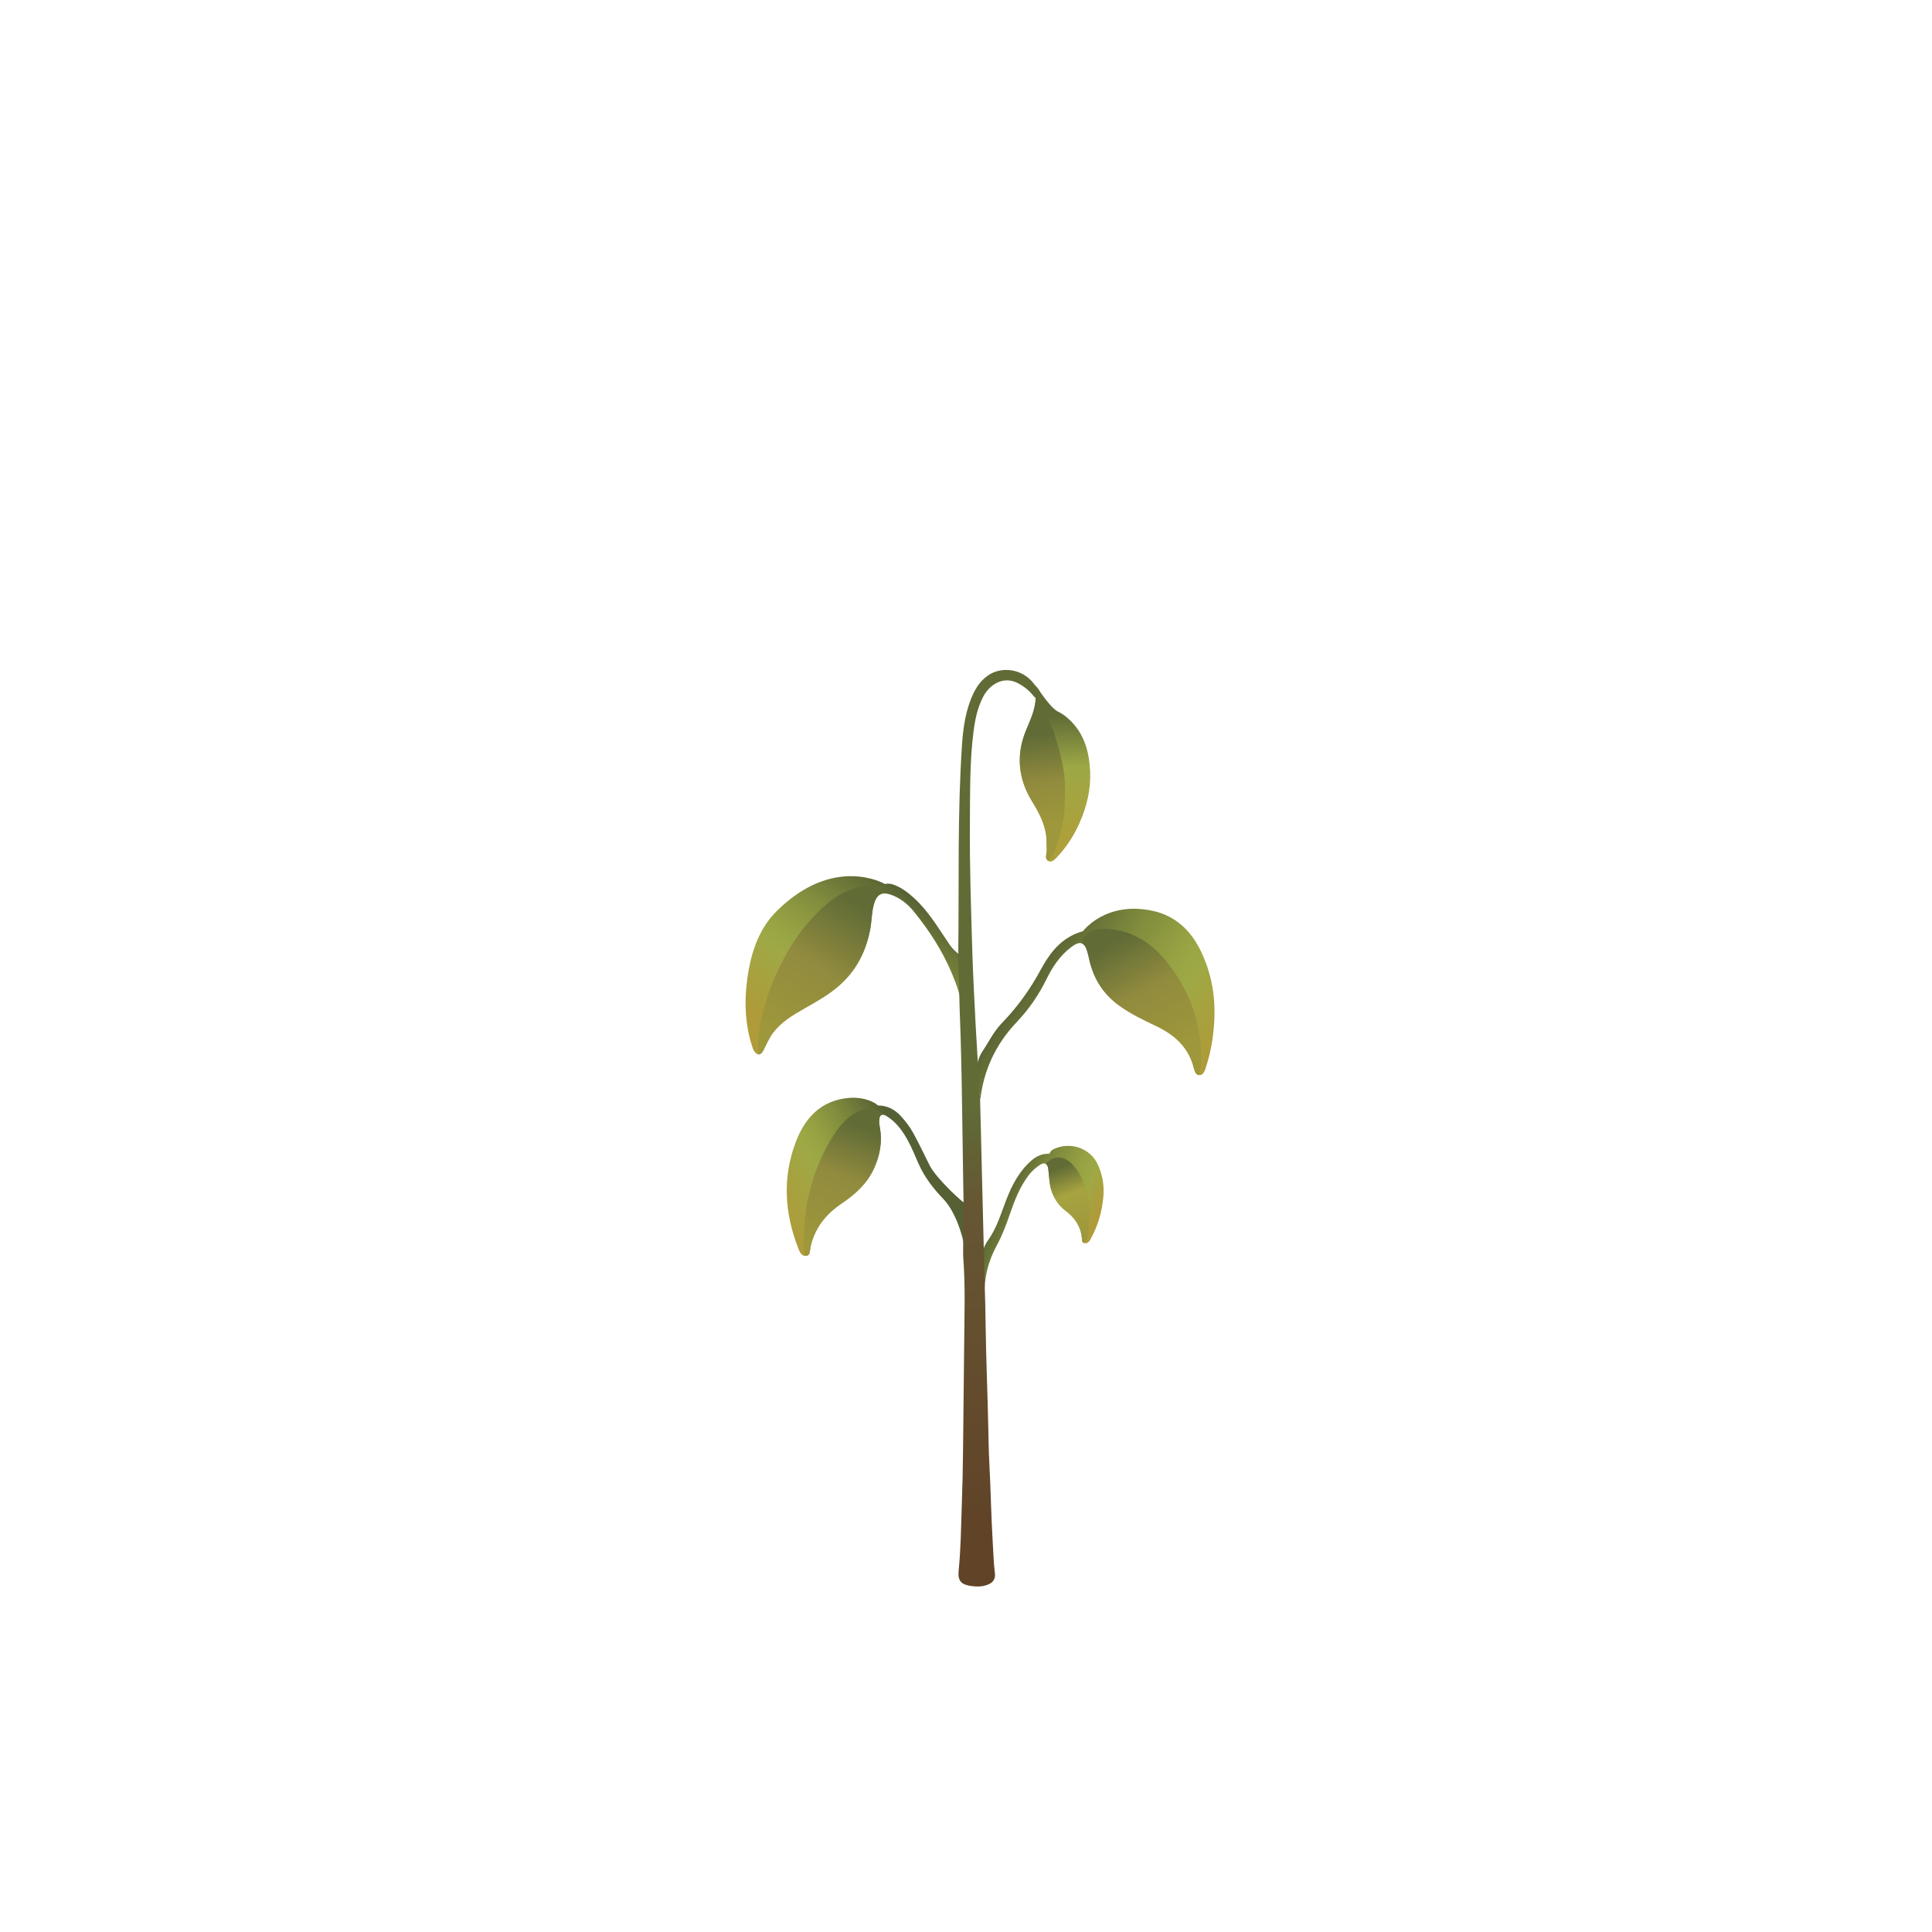
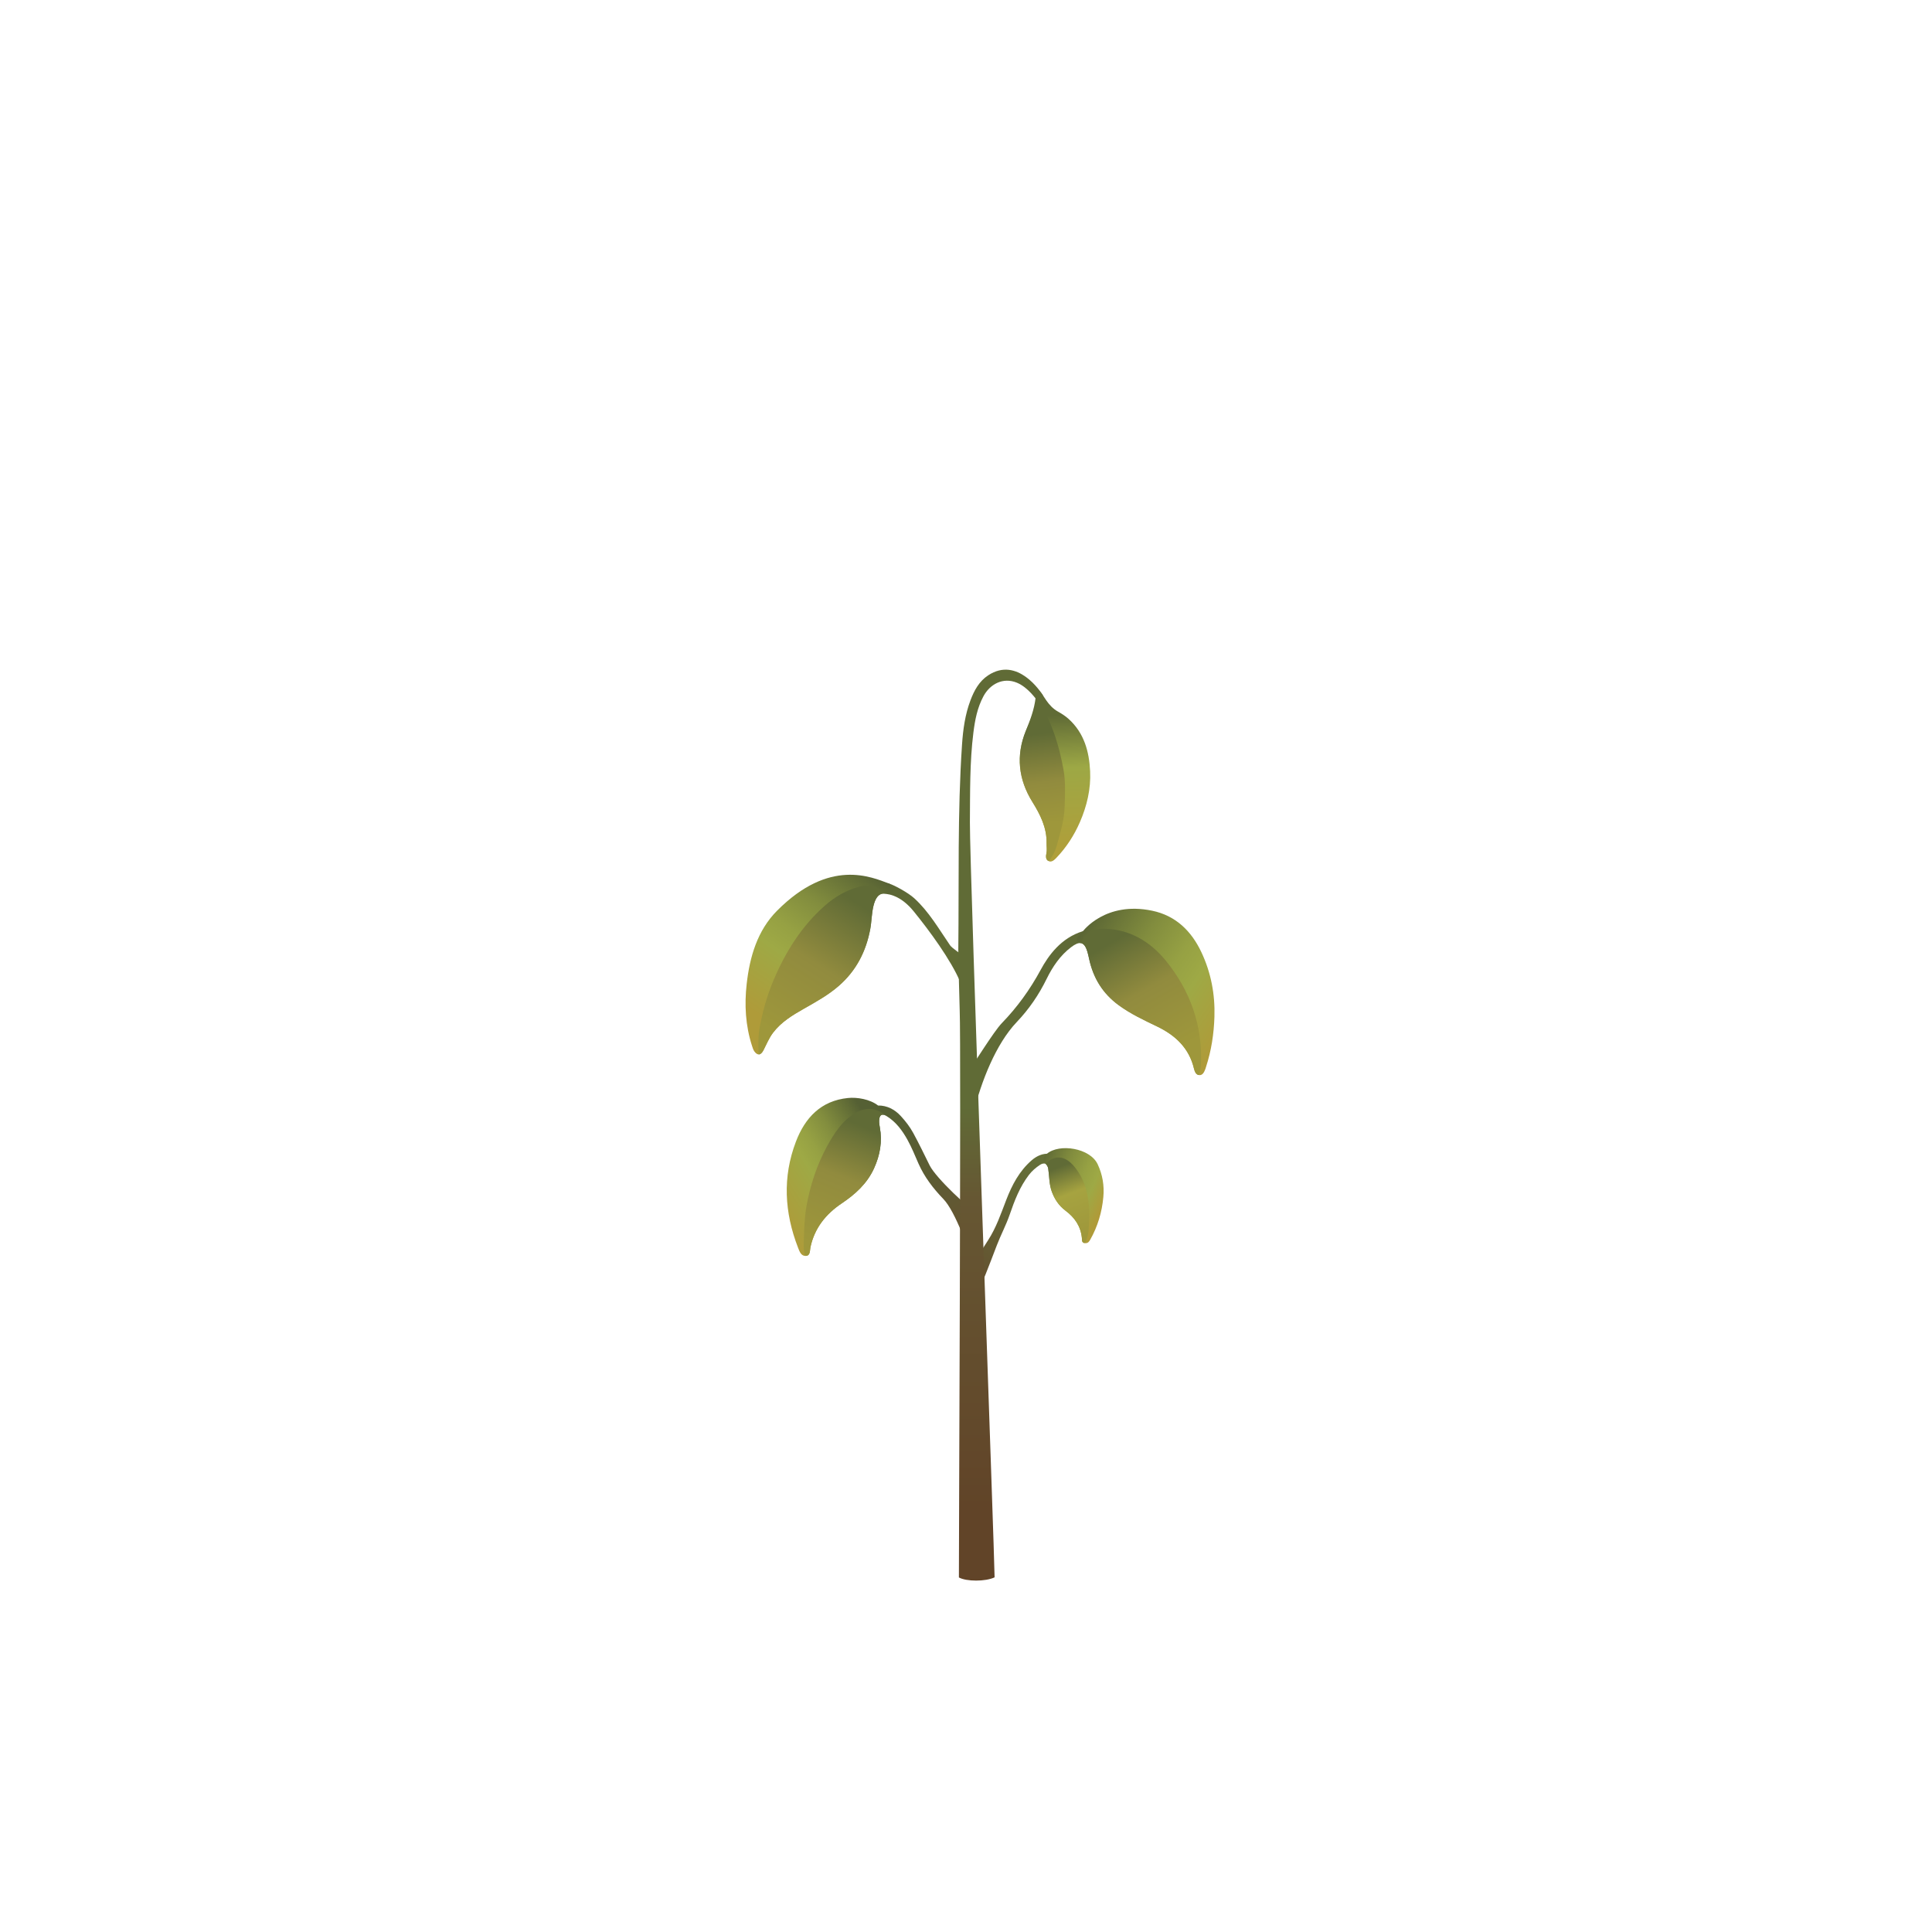
- <svg xmlns="http://www.w3.org/2000/svg" id="_圖層_1" data-name="圖層 1" viewBox="0 0 1000 1000">
+ <svg xmlns="http://www.w3.org/2000/svg" id="_圖層_1" data-name=" 圖層 1" viewBox="0 0 1000 1000">
  <defs>
-     <linearGradient id="_未命名漸層_266" data-name="未命名漸層 266" x1="544.951" y1="370.483" x2="547.767" y2="438.478" gradientUnits="userSpaceOnUse">
+     <linearGradient id="_未命名漸層" data-name="未命名漸層" x1="544.944" y1="629.644" x2="547.765" y2="561.534" gradientTransform="translate(0 1000) scale(1 -1)" gradientUnits="userSpaceOnUse">
      <stop offset="0" stop-color="#606b36" />
      <stop offset=".398" stop-color="#9da845" />
      <stop offset="1" stop-color="#af9f3a" />
    </linearGradient>
-     <linearGradient id="_未命名漸層_150" data-name="未命名漸層 150" x1="530.937" y1="504.406" x2="615.198" y2="561.905" gradientUnits="userSpaceOnUse">
+     <linearGradient id="_未命名漸層_2" data-name="未命名漸層 2" x1="502.018" y1="440.226" x2="561.519" y2="507.757" gradientTransform="translate(0 1000) scale(1 -1)" gradientUnits="userSpaceOnUse">
+       <stop offset="0" stop-color="#606b36" />
+       <stop offset="1" stop-color="#5f6a36" />
+     </linearGradient>
+     <linearGradient id="_未命名漸層_3" data-name="未命名漸層 3" x1="558.5" y1="521.636" x2="636.25" y2="468.58" gradientTransform="translate(0 1000) scale(1 -1)" gradientUnits="userSpaceOnUse">
      <stop offset="0" stop-color="#556034" />
      <stop offset=".085" stop-color="#616c36" />
      <stop offset=".344" stop-color="#828d3e" />
      <stop offset=".559" stop-color="#96a143" />
      <stop offset=".704" stop-color="#9ea945" />
      <stop offset="1" stop-color="#af9b39" />
    </linearGradient>
-     <linearGradient id="_未命名漸層_242" data-name="未命名漸層 242" x1="577.281" y1="486.664" x2="614.558" y2="551.805" gradientUnits="userSpaceOnUse">
+     <linearGradient id="_未命名漸層_4" data-name="未命名漸層 4" x1="577.281" y1="513.336" x2="614.558" y2="448.195" gradientTransform="translate(0 1000) scale(1 -1)" gradientUnits="userSpaceOnUse">
      <stop offset="0" stop-color="#606b36" />
      <stop offset=".402" stop-color="#918b3e" />
      <stop offset=".871" stop-color="#9e973b" />
    </linearGradient>
-     <linearGradient id="_未命名漸層_255" data-name="未命名漸層 255" x1="536.335" y1="374.06" x2="543.139" y2="429.211" gradientUnits="userSpaceOnUse">
+     <linearGradient id="_未命名漸層_5" data-name="未命名漸層 5" x1="503.904" y1="341.822" x2="540.936" y2="397.154" gradientTransform="translate(0 1000) scale(1 -1)" gradientUnits="userSpaceOnUse">
+       <stop offset="0" stop-color="#655331" />
+       <stop offset=".013" stop-color="#645331" />
+       <stop offset=".603" stop-color="#646736" />
+       <stop offset="1" stop-color="#646f38" />
+     </linearGradient>
+     <linearGradient id="_未命名漸層_6" data-name="未命名漸層 6" x1="536.336" y1="625.94" x2="543.14" y2="570.789" gradientTransform="translate(0 1000) scale(1 -1)" gradientUnits="userSpaceOnUse">
      <stop offset=".106" stop-color="#606b36" />
      <stop offset=".559" stop-color="#918b3e" />
      <stop offset=".947" stop-color="#9e973b" />
    </linearGradient>
-     <linearGradient id="_未命名漸層_192" data-name="未命名漸層 192" x1="514.585" y1="623.523" x2="569.108" y2="648.198" gradientUnits="userSpaceOnUse">
+     <linearGradient id="_未命名漸層_7" data-name="未命名漸層 7" x1="532.88" y1="392.934" x2="577.234" y2="372.861" gradientTransform="translate(0 1000) scale(1 -1)" gradientUnits="userSpaceOnUse">
      <stop offset="0" stop-color="#556034" />
      <stop offset=".082" stop-color="#616c36" />
      <stop offset=".328" stop-color="#828d3e" />
      <stop offset=".534" stop-color="#96a143" />
      <stop offset=".672" stop-color="#9ea945" />
      <stop offset=".845" stop-color="#af9b39" />
    </linearGradient>
-     <linearGradient id="_未命名漸層_8" data-name="未命名漸層 8" x1="548.625" y1="603.905" x2="562.474" y2="639.817" gradientUnits="userSpaceOnUse">
+     <linearGradient id="_未命名漸層_8" data-name="未命名漸層 8" x1="548.625" y1="396.095" x2="562.474" y2="360.183" gradientTransform="translate(0 1000) scale(1 -1)" gradientUnits="userSpaceOnUse">
      <stop offset="0" stop-color="#606b36" />
      <stop offset=".386" stop-color="#a6a340" />
      <stop offset="1" stop-color="#9e973b" />
    </linearGradient>
-     <linearGradient id="_未命名漸層_160" data-name="未命名漸層 160" x1="475.947" y1="602.826" x2="411.089" y2="644.055" gradientUnits="userSpaceOnUse">
+     <linearGradient id="_未命名漸層_9" data-name="未命名漸層 9" x1="501.194" y1="363.538" x2="455.163" y2="419.975" gradientTransform="translate(0 1000) scale(1 -1)" gradientUnits="userSpaceOnUse">
+       <stop offset="0" stop-color="#665532" />
+       <stop offset=".441" stop-color="#5c5b33" />
+       <stop offset="1" stop-color="#556034" />
+     </linearGradient>
+     <linearGradient id="_未命名漸層_10" data-name="未命名漸層 10" x1="455.877" y1="410.364" x2="399.377" y2="374.448" gradientTransform="translate(0 1000) scale(1 -1)" gradientUnits="userSpaceOnUse">
      <stop offset="0" stop-color="#556034" />
      <stop offset=".071" stop-color="#616c36" />
      <stop offset=".285" stop-color="#828d3e" />
      <stop offset=".463" stop-color="#96a143" />
      <stop offset=".583" stop-color="#9ea945" />
      <stop offset="1" stop-color="#af9b39" />
    </linearGradient>
-     <linearGradient id="_未命名漸層_208" data-name="未命名漸層 208" x1="446.46" y1="582.948" x2="421.518" y2="644.415" gradientUnits="userSpaceOnUse">
+     <linearGradient id="_未命名漸層_11" data-name="未命名漸層 11" x1="446.46" y1="417.052" x2="421.518" y2="355.585" gradientTransform="translate(0 1000) scale(1 -1)" gradientUnits="userSpaceOnUse">
      <stop offset="0" stop-color="#606b36" />
      <stop offset=".427" stop-color="#918b3e" />
      <stop offset="1" stop-color="#9e973b" />
    </linearGradient>
-     <linearGradient id="_未命名漸層_5" data-name="未命名漸層 5" x1="473.203" y1="463.461" x2="417.784" y2="542.906" gradientUnits="userSpaceOnUse">
+     <linearGradient id="_未命名漸層_12" data-name="未命名漸層 12" x1="499.201" y1="500.807" x2="457.975" y2="536.67" gradientTransform="translate(0 1000) scale(1 -1)" gradientUnits="userSpaceOnUse">
+       <stop offset="0" stop-color="#606b36" />
+       <stop offset=".457" stop-color="#636e37" />
+       <stop offset="1" stop-color="#5b6635" />
+     </linearGradient>
+     <linearGradient id="_未命名漸層_13" data-name="未命名漸層 13" x1="448.421" y1="551.833" x2="393.798" y2="473.528" gradientTransform="translate(0 1000) scale(1 -1)" gradientUnits="userSpaceOnUse">
      <stop offset="0" stop-color="#556034" />
      <stop offset=".079" stop-color="#616c36" />
      <stop offset=".317" stop-color="#828d3e" />
      <stop offset=".516" stop-color="#96a143" />
      <stop offset=".649" stop-color="#9ea945" />
      <stop offset="1" stop-color="#af9b39" />
    </linearGradient>
-     <linearGradient id="_未命名漸層_269" data-name="未命名漸層 269" x1="517.325" y1="389.29" x2="517.419" y2="805.807" gradientUnits="userSpaceOnUse">
+     <linearGradient id="_未命名漸層_14" data-name="未命名漸層 14" x1="517.965" y1="611.11" x2="518.058" y2="197.16" gradientTransform="translate(0 1000) scale(1 -1)" gradientUnits="userSpaceOnUse">
      <stop offset=".444" stop-color="#606b36" />
      <stop offset=".559" stop-color="#665733" />
      <stop offset=".947" stop-color="#614428" />
    </linearGradient>
-     <linearGradient id="_未命名漸層_239" data-name="未命名漸層 239" x1="443.562" y1="467.959" x2="400.777" y2="534.437" gradientUnits="userSpaceOnUse">
+     <linearGradient id="_未命名漸層_15" data-name="未命名漸層 15" x1="443.796" y1="532.405" x2="400.812" y2="465.617" gradientTransform="translate(0 1000) scale(1 -1)" gradientUnits="userSpaceOnUse">
      <stop offset="0" stop-color="#606b36" />
      <stop offset=".479" stop-color="#918b3e" />
      <stop offset="1" stop-color="#9e973b" />
    </linearGradient>
  </defs>
-   <path id="leaf_01_base" data-leaf-group="leaf_01" d="M536.013,361.256c-.077,6.024-2.885,11.712-5.071,17.11-5.136,12.679-3.86,24.996,3.403,36.679,4.08,6.562,7.535,13.382,7.364,21.429-.037,1.761.298,3.594-.088,5.267-.413,1.79-.281,3.379,1.298,4.032,1.399.579,2.736-.579,3.776-1.664,5.212-5.433,9.278-11.714,12.246-18.541,3.629-8.349,5.754-17.218,5.308-26.39-.497-10.229-3.117-19.777-11.096-27.019-1.681-1.525-3.493-2.842-5.563-3.85-3.247-1.581-7.849-8.264-9.421-10.5" fill="url(#_未命名漸層_266)" />
-   <path id="leaf_03_base" data-leaf-group="leaf_03" d="M505.286,553.951c.476-3.431,1.197-6.729,3.196-9.715,3.295-4.919,5.882-10.347,10.042-14.64,7.997-8.252,14.604-17.397,20.093-27.55,4.061-7.511,8.992-14.541,17.414-18.424,1.496-.689,3.009-1.236,4.533-1.661,0,0,11.562-15.626,35.777-10.582,12.233,2.548,20.321,10.497,25.505,21.5,4.978,10.566,7.116,21.819,6.742,33.463-.282,8.783-1.592,17.451-4.338,25.853-.122.374-.228.814-.361,1.149-.591,1.496-1.372,3.31-3.172,3.139-1.594-.151-2.303-1.626-2.723-3.398-2.501-10.547-9.582-17.209-19.021-21.748-6.886-3.311-13.783-6.528-20.013-11.104-8.226-6.041-13.09-14.026-15.219-23.849-.257-1.187-.511-2.36-.845-3.535-1.565-5.501-4.027-5.98-8.515-2.566-5.629,4.282-9.562,10.089-12.652,16.395-4.047,8.258-9.116,15.67-15.507,22.388-10.664,11.209-17.104,24.712-18.812,40.164" fill="url(#_未命名漸層_150)" />
-   <path id="leaf_03_half" data-leaf-group="leaf_03" d="M571.656,480.704c12.99.286,23.605,6.594,31.611,16.362,12.753,15.559,19.274,33.765,18.32,53.948-.08,1.703-.563,4.067-.773,5.032-.056.257-.319.422-.572.347-1.265-.374-1.873-1.722-2.249-3.307-2.501-10.547-9.582-17.209-19.021-21.748-6.886-3.311-13.783-6.528-20.013-11.104-8.226-6.041-13.09-14.026-15.219-23.849-.257-1.187-.511-2.36-.845-3.535-.714-2.509-1.614-3.973-2.809-4.5-.201-.089-.301-.313-.245-.525.418-1.591,2.568-7.323,11.814-7.12Z" fill="url(#_未命名漸層_242)" />
-   <path id="leaf_01_half" data-leaf-group="leaf_01" d="M546.99,437.649c1.939-7.09,3.847-13.118,4.06-19.973.201-6.458.564-12.993-.6-19.37-2.039-11.172-5.203-22.026-10.814-32.017-.681-1.213-3.505-5.033-3.505-5.033-.077,6.024-3.002,11.712-5.189,17.11-5.136,12.679-3.86,24.996,3.403,36.679,4.08,6.562,7.535,13.382,7.364,21.429-.037,1.761.298,3.594-.088,5.267-.352,1.522-.308,2.899.684,3.679.309.243.762.167.99-.153.809-1.133,2.721-4.057,3.695-7.619Z" fill="url(#_未命名漸層_255)" />
-   <path id="leaf_05_base" data-leaf-group="leaf_05" d="M507.635,651.647c.549-3.516,1.697-6.762,3.796-9.707,4.502-6.315,6.649-13.729,9.393-20.847,3.001-7.786,6.775-14.999,13.222-20.573,2.583-2.233,5.833-3.516,8.819-3.308l.601-.485c.402-1.121,1.174-1.613,2.32-2.123,8.347-3.719,18.43-.371,22.36,7.992,2.549,5.423,3.485,11.086,2.937,17.04-.72,7.82-2.917,15.175-6.774,22.021-.563.999-1.155,1.9-2.636,1.808-1.959-.122-1.594-1.763-1.69-2.69-.63-6.101-3.665-10.522-8.527-14.17-3.367-2.526-5.741-6.038-7.161-10.181-1.288-3.757-1.179-7.645-1.72-11.471-.401-2.837-2.057-3.502-4.342-1.977-2.098,1.4-4.066,3.068-5.678,5.173-4.747,6.198-7.454,13.325-9.957,20.587-1.875,5.441-3.891,10.796-6.67,15.903-4.396,8.08-6.643,16.755-6.297,26.103" fill="url(#_未命名漸層_192)" />
-   <path id="leaf_05_half" data-leaf-group="leaf_05" d="M563.437,636.962c.207-3.099.393-6.843.31-10.28-.193-8.048-2.087-15.537-7.046-22.041-8.357-10.959-15.481-2.261-15.481-2.261.69.365,1.164,1.223,1.354,2.571.541,3.826.432,7.713,1.72,11.471,1.42,4.143,3.794,7.655,7.161,10.181,4.862,3.648,7.897,8.069,8.527,14.17.078.753-.148,1.976.813,2.475.433.225.966.027,1.148-.425.456-1.131,1.341-3.578,1.494-5.86Z" fill="url(#_未命名漸層_8)" />
-   <path id="leaf_04_base" data-leaf-group="leaf_04" d="M501.145,623.948c-1.87-.284-16.619-14.02-19.958-20.742-2.785-5.607-5.489-11.255-8.484-16.758-1.764-3.24-3.985-6.107-6.469-8.81-3.177-3.457-7.218-5.49-11.754-5.432l-1.764-1.315c-4.322-2.341-9.067-3.044-13.796-2.572-13.999,1.398-22.238,10.234-26.949,22.573-7.004,18.344-5.953,36.724,1.089,54.894.754,1.946,1.557,4.287,3.825,4.276,2.686-.014,2.227-2.803,2.616-4.579,2.16-9.87,7.954-17.088,16.176-22.616,7.027-4.725,13.174-10.274,16.752-18.198,3.058-6.77,4.335-13.758,2.966-21.156-.211-1.139-.407-2.313-.353-3.519.133-2.945,1.355-3.821,3.822-2.317,4.867,2.967,8.147,7.44,10.86,12.318,2.195,3.947,3.858,8.155,5.683,12.287,3.043,6.89,7.582,12.833,12.826,18.261,6.385,6.609,10.815,20.148,11.53,29.226l1.381-25.821Z" fill="url(#_未命名漸層_160)" />
-   <path id="leaf_04_half" data-leaf-group="leaf_04" d="M457.368,576.47c.244.169.096.553-.197.509-1.343-.2-2.032.846-2.13,3.016-.054,1.206.142,2.379.353,3.519,1.369,7.397.092,14.385-2.966,21.156-3.578,7.924-9.725,13.473-16.752,18.198-8.222,5.528-14.016,12.746-16.176,22.616-.366,1.672.02,4.244-2.179,4.549-.274.038-.541-.115-.65-.369-.254-.59-.646-1.911-.668-4.467-.013-1.6.144-13.718,1.368-20.576,1.972-11.056,5.388-21.572,10.75-31.365,3.81-6.959,8.22-13.818,15.488-17.665,6.202-3.282,11.338-.798,13.758.881Z" fill="url(#_未命名漸層_208)" />
-   <path id="leaf_02_base" data-leaf-group="leaf_02" d="M497.957,494.671c-2.2-.797-5.066-3.724-6.174-5.337-5.781-8.42-10.876-17.367-18.521-24.36-3.218-2.943-6.633-5.606-10.842-7.098-1.505-.534-2.812-.658-4.434-.333,0,0-26.123-15.365-55.805,13.863-10.319,10.161-14.128,23.906-15.704,37.918-1.207,10.732-.628,21.546,2.765,32.009.332,1.023.635,2.069,1.24,2.904,1.615,2.226,3.295,2.026,4.652-.575,1.603-3.071,2.86-6.306,4.989-9.111,4.205-5.539,9.932-9.006,15.85-12.372,6.324-3.596,12.719-7.096,18.269-11.955,8.908-7.799,13.948-17.611,16.157-29.103.787-4.094.717-8.29,1.728-12.342,1.546-6.194,4.293-7.639,10.242-5.194,4.153,1.707,7.725,4.642,10.581,8.155,7.961,9.792,14.795,20.309,19.699,31.992,2.599,6.191,5.034,12.748,5.308,19.416v-28.478Z" fill="url(#_未命名漸層_5)" />
-   <path id="trunk_main" d="M534.933,353.665c-5.798-7.5-16.391-8.933-23.468-4.106-4.613,3.147-7.206,7.768-9.144,12.894-2.797,7.4-3.847,15.104-4.376,22.918-2.39,35.311-1.52,70.675-1.928,106.021-.048,4.179.726,31.722.726,31.722.75,18.298,1.049,36.605,1.306,54.918.164,11.649.364,23.299.525,34.95.076,5.486.295,10.955.079,16.452-.081,2.06-.136,20.554-.136,20.554,1.255,15.941.645,31.917.512,47.87-.145,17.425-.397,34.851-.554,52.277-.085,9.495-.289,19-.633,28.485-.416,11.456-.491,22.941-1.656,34.366-.546,5.356,1.416,7.278,6.743,7.974,3.063.4,5.985.313,8.812-.935,2.438-1.077,3.546-3.048,3.234-5.57-.702-5.657-.84-11.352-1.186-17.034-.797-13.109-.972-26.244-1.675-39.359-.35-6.544-.46-13.118-.593-19.675-.348-17.134-1.109-34.255-1.347-51.393-.109-7.827-.254-15.669-.544-23.495l-2.301-93.457c.026-.271.049-.542.079-.812l-.081.733s-2.095-34.517-2.294-38.629c-.607-12.53-1.341-25.06-1.721-37.593-.688-22.703-1.479-45.409-1.293-68.134.127-15.491-.125-30.988,1.808-46.402.818-6.52,2.019-12.891,5.209-18.833,3.328-6.199,10.259-10.423,17.376-6.977,3.294,1.595,6.196,3.892,8.474,6.767.888,1.12,1.707,1.555,2.998,1.42l.525-.313c1.079-3.483-1.737-5.352-3.478-7.605Z" fill="url(#_未命名漸層_269)" />
-   <path id="leaf_02_half" data-leaf-group="leaf_02" d="M392.702,545.772c.864.006,1.695-.699,2.432-2.11,1.603-3.071,2.86-6.306,4.989-9.111,4.205-5.539,9.932-9.006,15.85-12.372,6.324-3.596,12.719-7.096,18.269-11.955,8.908-7.799,13.948-17.611,16.157-29.103.787-4.094.717-8.29,1.728-12.342.9-3.605,2.206-5.601,4.314-6.158.424-.112.488-.685.097-.882-2.547-1.281-8.046-3.753-11.169-2.959-7.016,1.783-13.12,5.295-18.475,10.026-11.998,10.601-20.256,23.822-26.466,38.442-3.416,8.044-5.754,16.418-7.305,24.974-.999,5.507-.42,13.549-.42,13.549Z" fill="url(#_未命名漸層_239)" />
+   <path id="leaf_01_base" data-name="leaf 01 base" d="M564.249,399.179c-.497-10.229-3.117-19.777-11.096-27.019-1.681-1.525-3.554-2.725-5.563-3.85-5.4-3.022-7.39-8.68-9.421-10.5-.757-.678-1.914,1.299-2.157,3.446-.676,5.986-2.885,11.712-5.071,17.11-5.136,12.679-3.86,24.996,3.403,36.679,4.08,6.562,7.535,13.382,7.364,21.429-.037,1.761.298,3.594-.088,5.267-.413,1.79-.281,3.379,1.298,4.032,1.399.579,2.736-.579,3.776-1.664,5.212-5.433,9.278-11.714,12.246-18.541,3.629-8.349,5.754-17.218,5.308-26.39h.001Z" data-leaf-group="leaf_01" fill="url(#_未命名漸層)" />
+   <path id="leaf_03_stalk" data-name="leaf 03 stalk" d="M538.617,502.045c-5.489,10.153-12.097,19.298-20.093,27.55-4.16,4.293-14.823,21.693-16.91,24.302l2.217,22.304c4.043-16.565,11.726-35.927,22.39-47.135,6.391-6.717,11.461-14.13,15.507-22.388,3.09-6.306,7.023-12.113,12.652-16.395,2.06-1.567,3.694-2.314,5.01-2.131,0,0,4.206.224,4.156-3.165-.041-2.747-1.966-3.336-2.982-3.026-11.378,3.472-17.886,12.574-21.947,20.084h0Z" data-leaf-group="leaf_03" fill="url(#_未命名漸層_2)" />
+   <path id="leaf_03_base" data-name="leaf 03 base" d="M621.846,492.88c-5.184-11.004-13.272-18.952-25.505-21.5-24.214-5.044-35.777,10.582-35.777,10.582,0,0-2.081,1.738-2.961,3.499-1.121,2.242,1.787,2.692,1.787,2.692,1.55.216,2.659,1.722,3.505,4.697.335,1.176.588,2.349.845,3.535,2.129,9.823,6.992,17.808,15.219,23.849,6.23,4.576,13.127,7.792,20.013,11.104,9.44,4.539,16.52,11.201,19.021,21.748.42,1.772,1.129,3.246,2.723,3.398,1.8.171,2.581-1.644,3.172-3.139.133-.336.239-.776.361-1.149,2.745-8.401,4.056-17.069,4.338-25.853.373-11.644-1.764-22.897-6.742-33.463h0Z" data-leaf-group="leaf_03" fill="url(#_未命名漸層_3)" />
+   <path id="leaf_03_half" data-name="leaf 03 half" d="M571.656,480.704c12.99.286,23.605,6.594,31.611,16.362,12.753,15.559,19.274,33.765,18.32,53.948-.08,1.703-.563,4.067-.773,5.032-.056.257-.319.422-.572.347-1.265-.374-1.873-1.722-2.249-3.307-2.501-10.547-9.582-17.209-19.021-21.748-6.886-3.311-13.783-6.528-20.013-11.104-8.226-6.041-13.09-14.026-15.219-23.849-.257-1.187-.511-2.36-.845-3.535-.714-2.509-1.614-3.973-2.809-4.5-.201-.089-.301-.313-.245-.525.418-1.591,2.568-7.323,11.814-7.12h0Z" data-leaf-group="leaf_03" fill="url(#_未命名漸層_4)" />
+   <path id="leaf_05_stalk" data-name="leaf 05 stalk" d="M534.046,600.52c-6.446,5.574-10.221,12.787-13.222,20.573-2.743,7.118-5.179,14.336-9.393,20.847-2.249,3.474-7.466,11.692-7.466,11.692l.652,18.522c3.913-7.957,7.174-16.696,11.311-27.517,2.076-5.43,4.795-10.462,6.67-15.903,2.503-7.263,5.209-14.389,9.957-20.587,1.612-2.105,3.58-3.773,5.678-5.173,1.199-.8,2.193-.877,2.988-.593,3.749,1.337,4.532-4.9,1.645-5.169-3.125-.291-6.236,1.075-8.819,3.308h0Z" data-leaf-group="leaf_05" fill="url(#_未命名漸層_5)" />
+   <path id="leaf_01_half" data-name="leaf 01 half" d="M546.99,437.649c1.939-7.09,3.847-13.118,4.06-19.973.201-6.458.564-12.993-.6-19.37-2.039-11.172-5.203-22.026-10.814-32.017-.681-1.213-3.505-5.033-3.505-5.033-.077,6.024-3.002,11.712-5.189,17.11-5.136,12.679-3.86,24.996,3.403,36.679,4.08,6.562,7.535,13.382,7.364,21.429-.037,1.761.298,3.594-.088,5.267-.352,1.522-.308,2.899.684,3.679.309.243.762.167.99-.153.809-1.133,2.721-4.057,3.695-7.619h0Z" data-leaf-group="leaf_01" fill="url(#_未命名漸層_6)" />
+   <path id="leaf_05_base" data-name="leaf 05 base" d="M568.145,602.596c-3.93-8.363-19.746-10.896-26.3-5.394-2.7,2.267-1.526,4.165-.625,5.178.519.584,1.164,1.223,1.354,2.571.541,3.826.432,7.713,1.72,11.471,1.42,4.143,3.794,7.655,7.161,10.181,4.862,3.648,7.896,8.069,8.527,14.17.096.927-.269,2.569,1.69,2.69,1.481.092,2.073-.809,2.636-1.807,3.857-6.845,6.054-14.2,6.774-22.021.548-5.954-.388-11.617-2.937-17.04h0Z" data-leaf-group="leaf_05" fill="url(#_未命名漸層_7)" />
+   <path id="leaf_05_half" data-name="leaf 05 half" d="M563.437,636.962c.207-3.099.393-6.843.31-10.28-.193-8.048-2.087-15.537-7.046-22.041-8.357-10.959-15.481-2.261-15.481-2.261.249.267,1.132,1.162,1.354,2.571.603,3.816.432,7.713,1.72,11.471,1.42,4.143,3.794,7.655,7.161,10.181,4.862,3.648,7.897,8.069,8.527,14.17.078.753-.148,1.976.813,2.475.433.225.966.027,1.148-.425.456-1.131,1.341-3.578,1.494-5.86h0Z" data-leaf-group="leaf_05" fill="url(#_未命名漸層_8)" />
+   <path id="leaf_04_stalk" data-name="leaf 04 stalk" d="M481.187,603.205c-2.785-5.607-5.489-11.255-8.484-16.758-1.764-3.24-3.985-6.107-6.469-8.81-3.177-3.457-7.218-5.49-11.754-5.432l2.765,4.784c.464.083,1.003.311,1.619.687,4.867,2.967,8.147,7.44,10.86,12.318,2.195,3.947,3.858,8.155,5.683,12.287,3.044,6.891,7.582,12.833,12.826,18.261,6.385,6.609,13.385,26.893,15.993,35.763l.13-29.609c-1.87-.284-19.831-16.769-23.17-23.492h.001Z" data-leaf-group="leaf_04" fill="url(#_未命名漸層_9)" />
+   <path id="leaf_04_base" data-name="leaf 04 base" d="M454.479,572.207c-4.204-3.292-10.831-4.36-15.56-3.887-13.999,1.398-22.238,10.234-26.949,22.573-7.004,18.344-5.953,36.724,1.089,54.894.754,1.946,1.557,4.287,3.825,4.276,2.686-.014,2.227-2.803,2.616-4.579,2.16-9.87,7.954-17.088,16.176-22.616,7.027-4.725,13.174-10.274,16.752-18.198,3.058-6.77,4.335-13.758,2.966-21.156-.211-1.139-.407-2.313-.353-3.519.1-2.209.806-3.256,2.197-3.006,0,0,.421.053.232-.534-.321-.996-1.349-2.961-2.991-4.247h0Z" data-leaf-group="leaf_04" fill="url(#_未命名漸層_10)" />
+   <path id="leaf_04_half" data-name="leaf 04 half" d="M457.368,576.47c.244.169.164.562-.13.519-1.343-.2-2.099.837-2.197,3.006-.054,1.206.142,2.379.353,3.519,1.369,7.397.092,14.385-2.966,21.156-3.578,7.924-9.725,13.473-16.752,18.198-8.222,5.528-14.016,12.746-16.176,22.616-.366,1.672.02,4.244-2.179,4.549-.274.038-.541-.115-.65-.369-.254-.59-.646-1.911-.668-4.467-.013-1.6.144-13.718,1.368-20.576,1.972-11.056,5.388-21.572,10.75-31.365,3.81-6.959,8.22-13.818,15.488-17.665,6.202-3.282,11.338-.798,13.758.881v-.002Z" data-leaf-group="leaf_04" fill="url(#_未命名漸層_11)" />
+   <path id="leaf_02_stalk" data-name="leaf 02 stalk" d="M491.783,489.334c-5.781-8.42-10.876-17.367-18.521-24.36-3.218-2.943-10.303-6.78-12.933-7.579-2.35-.714-4.496-.27-5.311,1.458-.639,1.355-.457,3.457,1.736,3.697.87.096,2.862.02,5.615,1.035,4.213,1.554,7.725,4.643,10.581,8.155,7.961,9.792,19.264,25.072,24.168,36.755.057.135.113.27.17.405,1.126,2.698,3.228-1.87,3.228-4.793v-6.816c0-.929-.485-1.782-1.274-2.272-1.926-1.196-6.556-4.372-7.459-5.687v.002Z" data-leaf-group="leaf_02" fill="url(#_未命名漸層_12)" />
+   <path id="leaf_02_base" data-name="leaf 02 base" d="M402.181,471.407c-10.208,10.273-14.128,23.906-15.704,37.918-1.207,10.732-.628,21.546,2.765,32.009.332,1.023.635,2.069,1.24,2.904,1.615,2.226,3.295,2.026,4.652-.575,1.603-3.071,2.86-6.306,4.989-9.111,4.205-5.539,9.932-9.006,15.85-12.372,6.324-3.596,12.719-7.096,18.269-11.955,8.908-7.799,13.948-17.611,16.157-29.103.787-4.094.717-8.29,1.728-12.342.944-3.78,2.553-5.94,4.627-6.229,2.585-.361,5.276-4.519,3.575-5.155-9.235-3.456-30.925-13.385-58.149,14.011h0Z" data-leaf-group="leaf_02" fill="url(#_未命名漸層_13)" />
+   <path id="trunk_main" data-name="trunk main" d="M539.516,359.445c-.711-1.039-12.815-19.951-28.051-9.886-4.659,3.078-7.206,7.768-9.144,12.894-2.797,7.4-3.847,15.104-4.376,22.918-2.39,35.311-1.52,70.675-1.928,106.021-.048,4.179.726,31.722.726,31.722.75,18.298-.466,281.304-.418,293.378,3.849,2.138,13.762,2.204,18.473-.065.142-5.717-12.964-368.094-12.779-390.819.127-15.491-.125-30.988,1.808-46.402.818-6.52,2.019-12.891,5.209-18.833,3.328-6.199,10.078-10.022,17.376-6.977,5.798,2.419,9.987,8.786,10.396,9.055,1.954,1.286,4.028-1.075,2.707-3.006h.001Z" fill="url(#_未命名漸層_14)" />
+   <path id="leaf_02_half" data-name="leaf 02 half" d="M392.702,545.772c.864.006,1.695-.699,2.432-2.11,1.603-3.071,2.86-6.306,4.989-9.111,4.205-5.539,9.932-9.006,15.85-12.372,6.324-3.596,12.719-7.096,18.269-11.955,8.908-7.799,13.948-17.611,16.157-29.103.787-4.094.717-8.29,1.728-12.342.9-3.605,2.206-5.601,4.314-6.158.424-.112.338-.516.097-.882-2.253-3.417-8.046-3.753-11.169-2.959-7.016,1.783-13.12,5.295-18.475,10.026-11.998,10.601-20.256,23.822-26.466,38.442-3.416,8.044-5.754,16.418-7.305,24.974-.999,5.507-.42,13.549-.42,13.549h-.001Z" data-leaf-group="leaf_02" fill="url(#_未命名漸層_15)" />
</svg>
